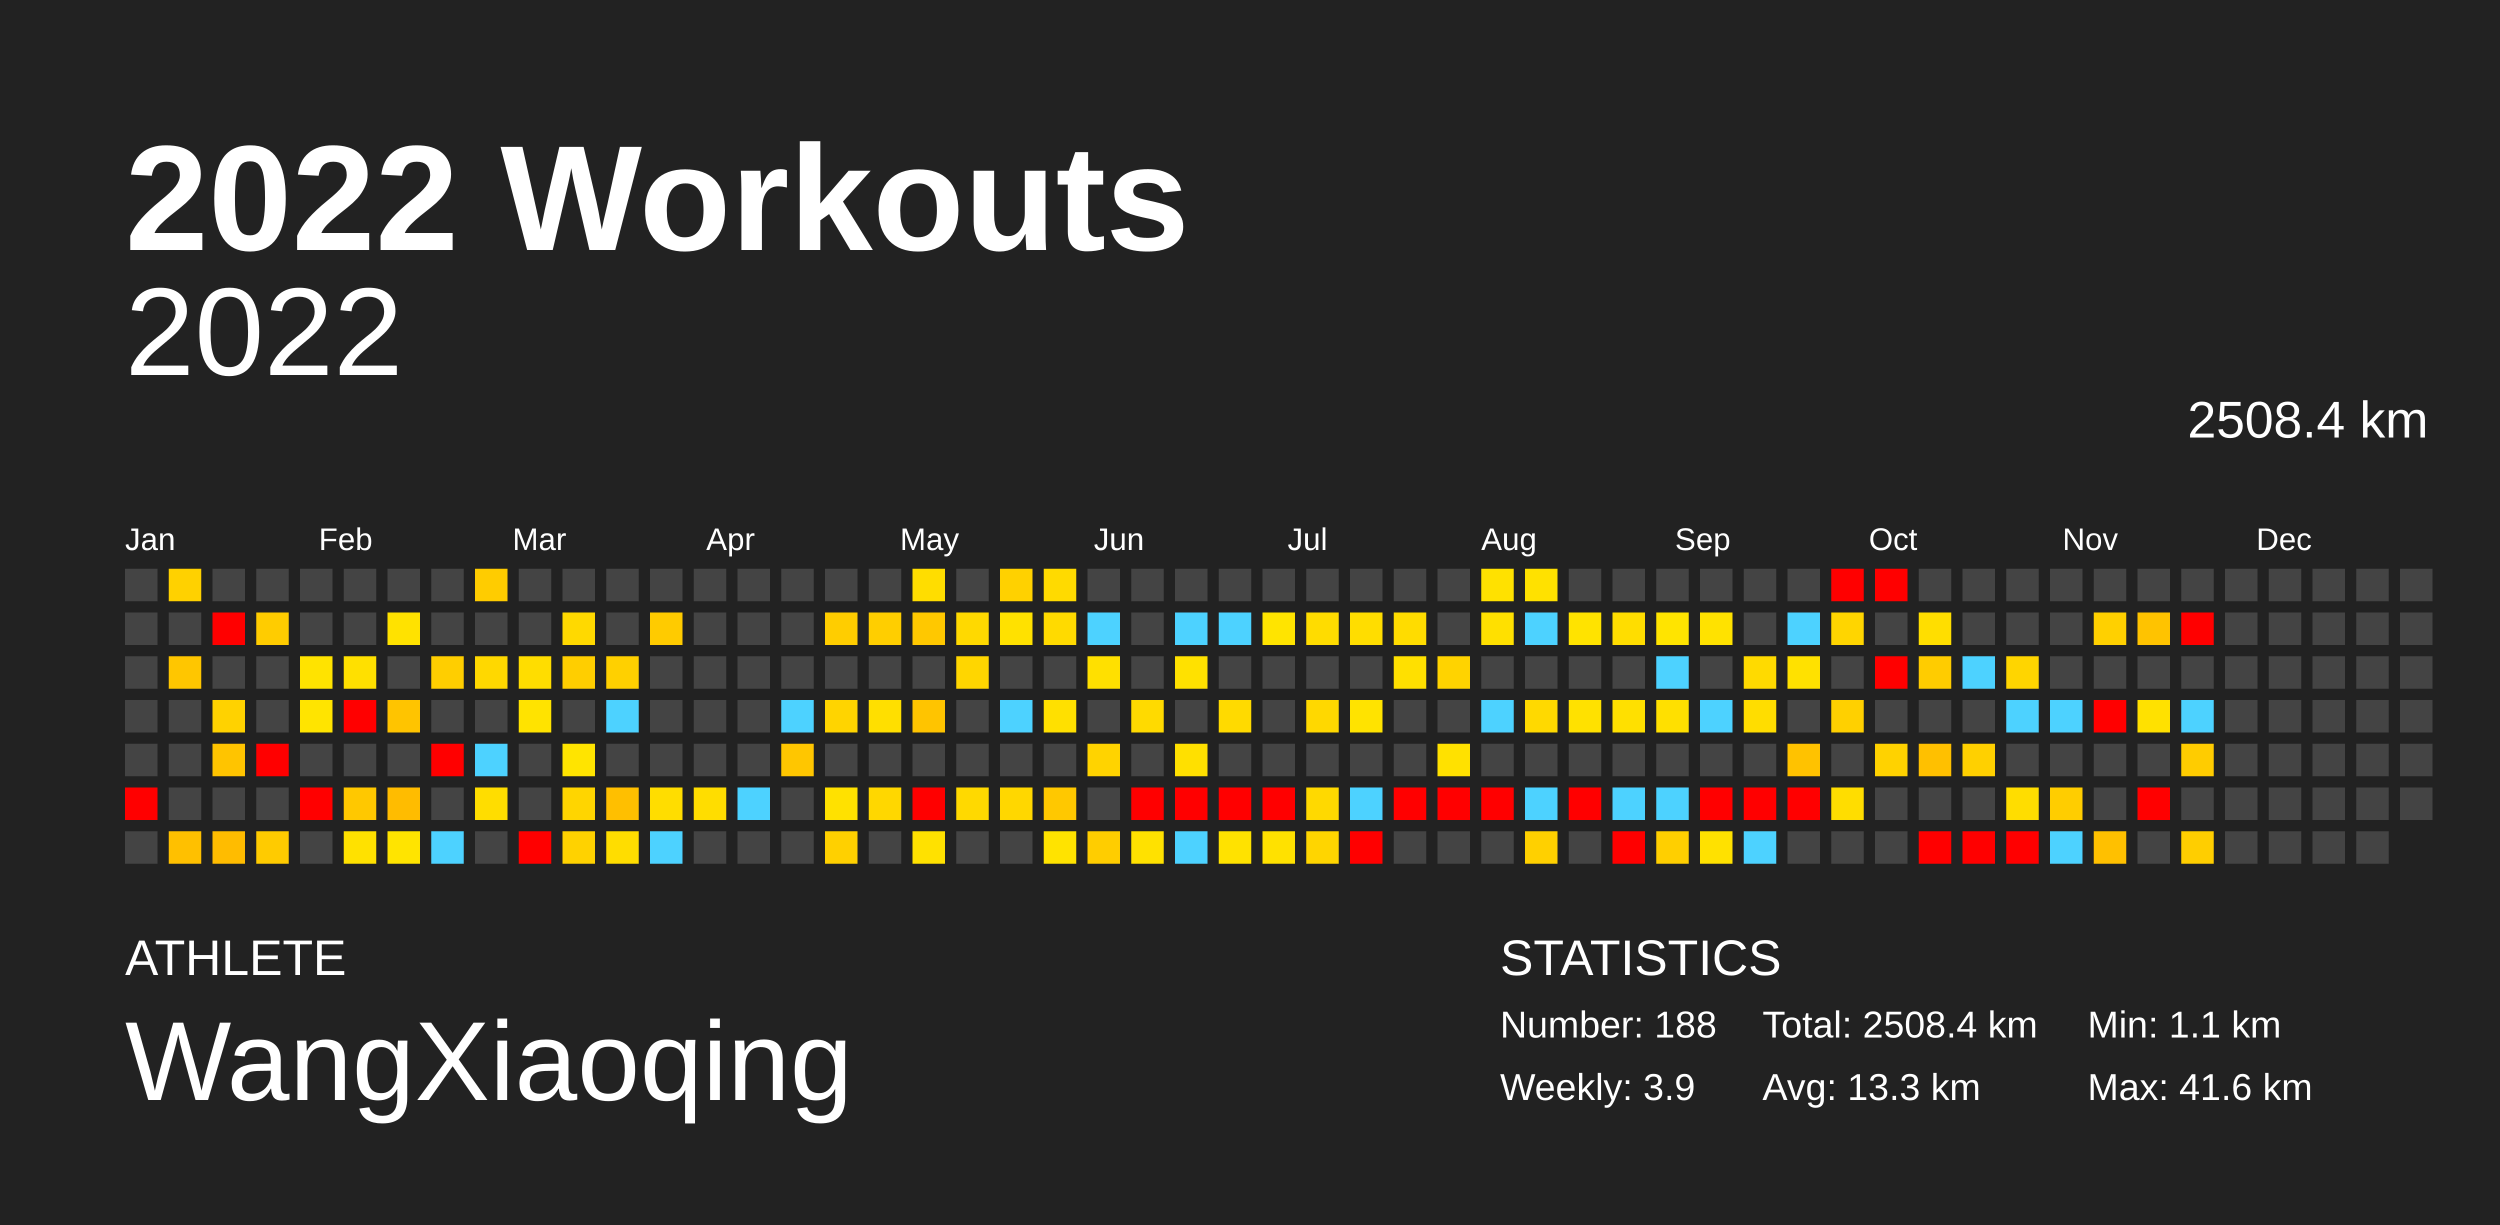
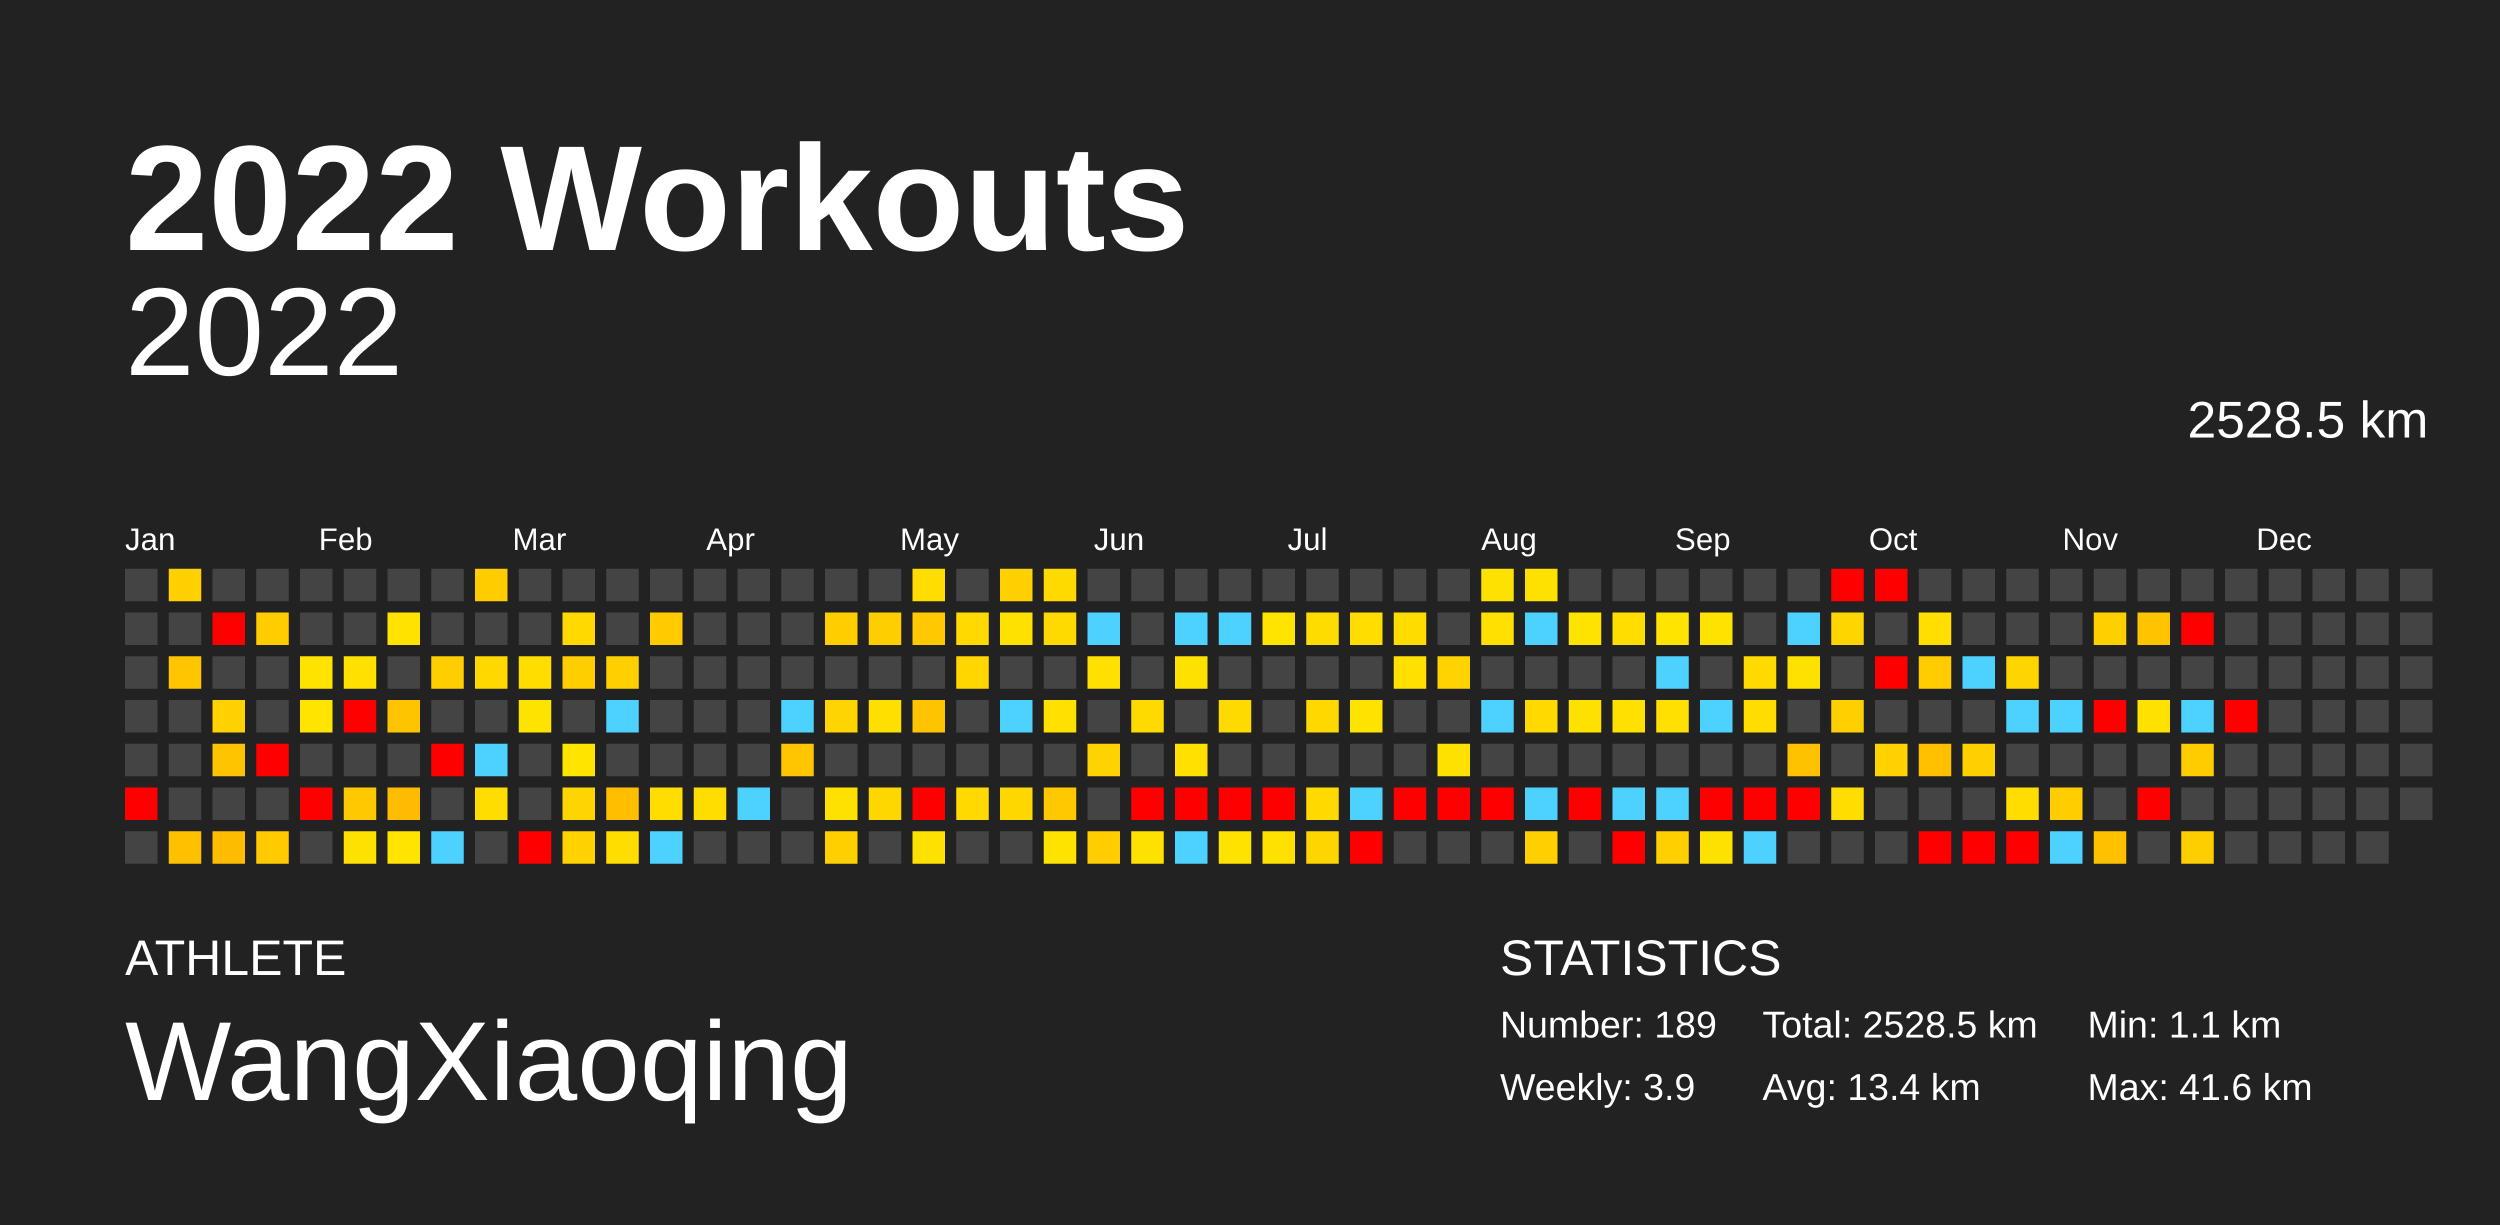
<svg xmlns="http://www.w3.org/2000/svg" baseProfile="full" height="98mm" version="1.1" viewBox="0,0,200,98" width="200mm">
  <defs />
  <rect fill="#222222" height="98" width="200" x="0" y="0" />
  <text fill="#FFFFFF" style="font-size:12px; font-family:Arial; font-weight:bold;" x="10" y="20">2022 Workouts</text>
  <text fill="#FFFFFF" style="font-size:4px; font-family:Arial" x="10" y="78">ATHLETE</text>
  <text fill="#FFFFFF" style="font-size:9px; font-family:Arial" x="10" y="88">WangXiaoqing</text>
  <text fill="#FFFFFF" style="font-size:4px; font-family:Arial" x="120" y="78">STATISTICS</text>
-   <text fill="#FFFFFF" style="font-size:3px; font-family:Arial" x="120" y="83">Number: 188</text>
+   <text fill="#FFFFFF" style="font-size:3px; font-family:Arial" x="120" y="83">Number: 189</text>
  <text fill="#FFFFFF" style="font-size:3px; font-family:Arial" x="120" y="88">Weekly: 3.9</text>
-   <text fill="#FFFFFF" style="font-size:3px; font-family:Arial" x="141" y="83">Total: 2508.4 km</text>
-   <text fill="#FFFFFF" style="font-size:3px; font-family:Arial" x="141" y="88">Avg: 13.3 km</text>
+   <text fill="#FFFFFF" style="font-size:3px; font-family:Arial" x="141" y="83">Total: 2528.5 km</text>
+   <text fill="#FFFFFF" style="font-size:3px; font-family:Arial" x="141" y="88">Avg: 13.4 km</text>
  <text fill="#FFFFFF" style="font-size:3px; font-family:Arial" x="167" y="83">Min: 1.1 km</text>
  <text fill="#FFFFFF" style="font-size:3px; font-family:Arial" x="167" y="88">Max: 41.6 km</text>
  <text alignment-baseline="hanging" fill="#FFFFFF" style="font-size:10.0px; font-family:Arial;" x="10" y="30">2022</text>
-   <text alignment-baseline="hanging" fill="#FFFFFF" style="font-size:4.125px; font-family:Arial;" x="175" y="35">2508.4 km</text>
+   <text alignment-baseline="hanging" fill="#FFFFFF" style="font-size:4.125px; font-family:Arial;" x="175" y="35">2528.5 km</text>
  <text fill="#FFFFFF" style="font-size:2.5px; font-family:Arial" x="10.0" y="44">Jan</text>
  <text fill="#FFFFFF" style="font-size:2.5px; font-family:Arial" x="25.5" y="44">Feb</text>
  <text fill="#FFFFFF" style="font-size:2.5px; font-family:Arial" x="41.0" y="44">Mar</text>
  <text fill="#FFFFFF" style="font-size:2.5px; font-family:Arial" x="56.5" y="44">Apr</text>
  <text fill="#FFFFFF" style="font-size:2.5px; font-family:Arial" x="72.0" y="44">May</text>
  <text fill="#FFFFFF" style="font-size:2.5px; font-family:Arial" x="87.5" y="44">Jun</text>
  <text fill="#FFFFFF" style="font-size:2.5px; font-family:Arial" x="103.0" y="44">Jul</text>
  <text fill="#FFFFFF" style="font-size:2.5px; font-family:Arial" x="118.5" y="44">Aug</text>
  <text fill="#FFFFFF" style="font-size:2.5px; font-family:Arial" x="134.0" y="44">Sep</text>
  <text fill="#FFFFFF" style="font-size:2.5px; font-family:Arial" x="149.5" y="44">Oct</text>
  <text fill="#FFFFFF" style="font-size:2.5px; font-family:Arial" x="165.0" y="44">Nov</text>
  <text fill="#FFFFFF" style="font-size:2.5px; font-family:Arial" x="180.5" y="44">Dec</text>
  <rect fill="#444444" height="2.6" width="2.6" x="10.0" y="45.5" />
  <rect fill="#444444" height="2.6" width="2.6" x="10.0" y="49.0" />
  <rect fill="#444444" height="2.6" width="2.6" x="10.0" y="52.5" />
  <rect fill="#444444" height="2.6" width="2.6" x="10.0" y="56.0" />
  <rect fill="#444444" height="2.6" width="2.6" x="10.0" y="59.5" />
  <rect fill="red" height="2.6" width="2.6" x="10.0" y="63.0" />
  <rect fill="#444444" height="2.6" width="2.6" x="10.0" y="66.5" />
  <rect fill="#ffd100" height="2.6" width="2.6" x="13.5" y="45.5" />
  <rect fill="#444444" height="2.6" width="2.6" x="13.5" y="49.0" />
  <rect fill="#ffc600" height="2.6" width="2.6" x="13.5" y="52.5" />
  <rect fill="#444444" height="2.6" width="2.6" x="13.5" y="56.0" />
  <rect fill="#444444" height="2.6" width="2.6" x="13.5" y="59.5" />
  <rect fill="#444444" height="2.6" width="2.6" x="13.5" y="63.0" />
  <rect fill="#ffc000" height="2.6" width="2.6" x="13.5" y="66.5" />
  <rect fill="#444444" height="2.6" width="2.6" x="17.0" y="45.5" />
  <rect fill="red" height="2.6" width="2.6" x="17.0" y="49.0" />
  <rect fill="#444444" height="2.6" width="2.6" x="17.0" y="52.5" />
  <rect fill="#ffd200" height="2.6" width="2.6" x="17.0" y="56.0" />
  <rect fill="#ffc400" height="2.6" width="2.6" x="17.0" y="59.5" />
  <rect fill="#444444" height="2.6" width="2.6" x="17.0" y="63.0" />
  <rect fill="#ffbc00" height="2.6" width="2.6" x="17.0" y="66.5" />
  <rect fill="#444444" height="2.6" width="2.6" x="20.5" y="45.5" />
  <rect fill="#ffcc00" height="2.6" width="2.6" x="20.5" y="49.0" />
  <rect fill="#444444" height="2.6" width="2.6" x="20.5" y="52.5" />
  <rect fill="#444444" height="2.6" width="2.6" x="20.5" y="56.0" />
  <rect fill="red" height="2.6" width="2.6" x="20.5" y="59.5" />
  <rect fill="#444444" height="2.6" width="2.6" x="20.5" y="63.0" />
  <rect fill="#ffcb00" height="2.6" width="2.6" x="20.5" y="66.5" />
  <rect fill="#444444" height="2.6" width="2.6" x="24.0" y="45.5" />
  <rect fill="#444444" height="2.6" width="2.6" x="24.0" y="49.0" />
  <rect fill="#ffe300" height="2.6" width="2.6" x="24.0" y="52.5" />
  <rect fill="#ffe400" height="2.6" width="2.6" x="24.0" y="56.0" />
  <rect fill="#444444" height="2.6" width="2.6" x="24.0" y="59.5" />
  <rect fill="red" height="2.6" width="2.6" x="24.0" y="63.0" />
  <rect fill="#444444" height="2.6" width="2.6" x="24.0" y="66.5" />
  <rect fill="#444444" height="2.6" width="2.6" x="27.5" y="45.5" />
  <rect fill="#444444" height="2.6" width="2.6" x="27.5" y="49.0" />
  <rect fill="#ffe000" height="2.6" width="2.6" x="27.5" y="52.5" />
  <rect fill="red" height="2.6" width="2.6" x="27.5" y="56.0" />
  <rect fill="#444444" height="2.6" width="2.6" x="27.5" y="59.5" />
  <rect fill="#ffc800" height="2.6" width="2.6" x="27.5" y="63.0" />
  <rect fill="#ffe100" height="2.6" width="2.6" x="27.5" y="66.5" />
  <rect fill="#444444" height="2.6" width="2.6" x="31.0" y="45.5" />
  <rect fill="#ffe200" height="2.6" width="2.6" x="31.0" y="49.0" />
  <rect fill="#444444" height="2.6" width="2.6" x="31.0" y="52.5" />
  <rect fill="#ffc400" height="2.6" width="2.6" x="31.0" y="56.0" />
  <rect fill="#444444" height="2.6" width="2.6" x="31.0" y="59.5" />
  <rect fill="#ffbc00" height="2.6" width="2.6" x="31.0" y="63.0" />
  <rect fill="#ffe400" height="2.6" width="2.6" x="31.0" y="66.5" />
  <rect fill="#444444" height="2.6" width="2.6" x="34.5" y="45.5" />
  <rect fill="#444444" height="2.6" width="2.6" x="34.5" y="49.0" />
  <rect fill="#ffce00" height="2.6" width="2.6" x="34.5" y="52.5" />
  <rect fill="#444444" height="2.6" width="2.6" x="34.5" y="56.0" />
  <rect fill="red" height="2.6" width="2.6" x="34.5" y="59.5" />
  <rect fill="#444444" height="2.6" width="2.6" x="34.5" y="63.0" />
  <rect fill="#4dd2ff" height="2.6" width="2.6" x="34.5" y="66.5" />
  <rect fill="#ffcc00" height="2.6" width="2.6" x="38.0" y="45.5" />
  <rect fill="#444444" height="2.6" width="2.6" x="38.0" y="49.0" />
  <rect fill="#ffd800" height="2.6" width="2.6" x="38.0" y="52.5" />
  <rect fill="#444444" height="2.6" width="2.6" x="38.0" y="56.0" />
  <rect fill="#4dd2ff" height="2.6" width="2.6" x="38.0" y="59.5" />
  <rect fill="#ffdd00" height="2.6" width="2.6" x="38.0" y="63.0" />
  <rect fill="#444444" height="2.6" width="2.6" x="38.0" y="66.5" />
  <rect fill="#444444" height="2.6" width="2.6" x="41.5" y="45.5" />
  <rect fill="#444444" height="2.6" width="2.6" x="41.5" y="49.0" />
  <rect fill="#ffdd00" height="2.6" width="2.6" x="41.5" y="52.5" />
  <rect fill="#ffe300" height="2.6" width="2.6" x="41.5" y="56.0" />
  <rect fill="#444444" height="2.6" width="2.6" x="41.5" y="59.5" />
  <rect fill="#444444" height="2.6" width="2.6" x="41.5" y="63.0" />
  <rect fill="red" height="2.6" width="2.6" x="41.5" y="66.5" />
  <rect fill="#444444" height="2.6" width="2.6" x="45.0" y="45.5" />
  <rect fill="#ffd900" height="2.6" width="2.6" x="45.0" y="49.0" />
  <rect fill="#ffce00" height="2.6" width="2.6" x="45.0" y="52.5" />
  <rect fill="#444444" height="2.6" width="2.6" x="45.0" y="56.0" />
  <rect fill="#ffe400" height="2.6" width="2.6" x="45.0" y="59.5" />
  <rect fill="#ffd500" height="2.6" width="2.6" x="45.0" y="63.0" />
  <rect fill="#ffd200" height="2.6" width="2.6" x="45.0" y="66.5" />
  <rect fill="#444444" height="2.6" width="2.6" x="48.5" y="45.5" />
  <rect fill="#444444" height="2.6" width="2.6" x="48.5" y="49.0" />
  <rect fill="#ffd000" height="2.6" width="2.6" x="48.5" y="52.5" />
  <rect fill="#4dd2ff" height="2.6" width="2.6" x="48.5" y="56.0" />
  <rect fill="#444444" height="2.6" width="2.6" x="48.5" y="59.5" />
  <rect fill="#ffbf00" height="2.6" width="2.6" x="48.5" y="63.0" />
  <rect fill="#ffdd00" height="2.6" width="2.6" x="48.5" y="66.5" />
  <rect fill="#444444" height="2.6" width="2.6" x="52.0" y="45.5" />
  <rect fill="#ffcb00" height="2.6" width="2.6" x="52.0" y="49.0" />
  <rect fill="#444444" height="2.6" width="2.6" x="52.0" y="52.5" />
  <rect fill="#444444" height="2.6" width="2.6" x="52.0" y="56.0" />
  <rect fill="#444444" height="2.6" width="2.6" x="52.0" y="59.5" />
  <rect fill="#ffdd00" height="2.6" width="2.6" x="52.0" y="63.0" />
  <rect fill="#4dd2ff" height="2.6" width="2.6" x="52.0" y="66.5" />
  <rect fill="#444444" height="2.6" width="2.6" x="55.5" y="45.5" />
  <rect fill="#444444" height="2.6" width="2.6" x="55.5" y="49.0" />
  <rect fill="#444444" height="2.6" width="2.6" x="55.5" y="52.5" />
  <rect fill="#444444" height="2.6" width="2.6" x="55.5" y="56.0" />
  <rect fill="#444444" height="2.6" width="2.6" x="55.5" y="59.5" />
  <rect fill="#ffdd00" height="2.6" width="2.6" x="55.5" y="63.0" />
  <rect fill="#444444" height="2.6" width="2.6" x="55.5" y="66.5" />
  <rect fill="#444444" height="2.6" width="2.6" x="59.0" y="45.5" />
  <rect fill="#444444" height="2.6" width="2.6" x="59.0" y="49.0" />
  <rect fill="#444444" height="2.6" width="2.6" x="59.0" y="52.5" />
  <rect fill="#444444" height="2.6" width="2.6" x="59.0" y="56.0" />
  <rect fill="#444444" height="2.6" width="2.6" x="59.0" y="59.5" />
  <rect fill="#4dd2ff" height="2.6" width="2.6" x="59.0" y="63.0" />
  <rect fill="#444444" height="2.6" width="2.6" x="59.0" y="66.5" />
  <rect fill="#444444" height="2.6" width="2.6" x="62.5" y="45.5" />
  <rect fill="#444444" height="2.6" width="2.6" x="62.5" y="49.0" />
  <rect fill="#444444" height="2.6" width="2.6" x="62.5" y="52.5" />
  <rect fill="#4dd2ff" height="2.6" width="2.6" x="62.5" y="56.0" />
  <rect fill="#ffc600" height="2.6" width="2.6" x="62.5" y="59.5" />
  <rect fill="#444444" height="2.6" width="2.6" x="62.5" y="63.0" />
  <rect fill="#444444" height="2.6" width="2.6" x="62.5" y="66.5" />
  <rect fill="#444444" height="2.6" width="2.6" x="66.0" y="45.5" />
  <rect fill="#ffcd00" height="2.6" width="2.6" x="66.0" y="49.0" />
  <rect fill="#444444" height="2.6" width="2.6" x="66.0" y="52.5" />
  <rect fill="#ffd400" height="2.6" width="2.6" x="66.0" y="56.0" />
  <rect fill="#444444" height="2.6" width="2.6" x="66.0" y="59.5" />
  <rect fill="#ffe100" height="2.6" width="2.6" x="66.0" y="63.0" />
  <rect fill="#ffd000" height="2.6" width="2.6" x="66.0" y="66.5" />
  <rect fill="#444444" height="2.6" width="2.6" x="69.5" y="45.5" />
  <rect fill="#ffce00" height="2.6" width="2.6" x="69.5" y="49.0" />
  <rect fill="#444444" height="2.6" width="2.6" x="69.5" y="52.5" />
  <rect fill="#ffdf00" height="2.6" width="2.6" x="69.5" y="56.0" />
  <rect fill="#444444" height="2.6" width="2.6" x="69.5" y="59.5" />
  <rect fill="#ffd700" height="2.6" width="2.6" x="69.5" y="63.0" />
  <rect fill="#444444" height="2.6" width="2.6" x="69.5" y="66.5" />
  <rect fill="#ffdd00" height="2.6" width="2.6" x="73.0" y="45.5" />
  <rect fill="#ffc800" height="2.6" width="2.6" x="73.0" y="49.0" />
  <rect fill="#444444" height="2.6" width="2.6" x="73.0" y="52.5" />
  <rect fill="#ffc400" height="2.6" width="2.6" x="73.0" y="56.0" />
  <rect fill="#444444" height="2.6" width="2.6" x="73.0" y="59.5" />
  <rect fill="red" height="2.6" width="2.6" x="73.0" y="63.0" />
  <rect fill="#ffe100" height="2.6" width="2.6" x="73.0" y="66.5" />
  <rect fill="#444444" height="2.6" width="2.6" x="76.5" y="45.5" />
  <rect fill="#ffd900" height="2.6" width="2.6" x="76.5" y="49.0" />
  <rect fill="#ffd600" height="2.6" width="2.6" x="76.5" y="52.5" />
  <rect fill="#444444" height="2.6" width="2.6" x="76.5" y="56.0" />
  <rect fill="#444444" height="2.6" width="2.6" x="76.5" y="59.5" />
  <rect fill="#ffd900" height="2.6" width="2.6" x="76.5" y="63.0" />
  <rect fill="#444444" height="2.6" width="2.6" x="76.5" y="66.5" />
  <rect fill="#ffd100" height="2.6" width="2.6" x="80.0" y="45.5" />
  <rect fill="#ffe100" height="2.6" width="2.6" x="80.0" y="49.0" />
  <rect fill="#444444" height="2.6" width="2.6" x="80.0" y="52.5" />
  <rect fill="#4dd2ff" height="2.6" width="2.6" x="80.0" y="56.0" />
  <rect fill="#444444" height="2.6" width="2.6" x="80.0" y="59.5" />
  <rect fill="#ffd700" height="2.6" width="2.6" x="80.0" y="63.0" />
  <rect fill="#444444" height="2.6" width="2.6" x="80.0" y="66.5" />
  <rect fill="#ffda00" height="2.6" width="2.6" x="83.5" y="45.5" />
  <rect fill="#ffda00" height="2.6" width="2.6" x="83.5" y="49.0" />
  <rect fill="#444444" height="2.6" width="2.6" x="83.5" y="52.5" />
  <rect fill="#ffe000" height="2.6" width="2.6" x="83.5" y="56.0" />
  <rect fill="#444444" height="2.6" width="2.6" x="83.5" y="59.5" />
  <rect fill="#ffc800" height="2.6" width="2.6" x="83.5" y="63.0" />
  <rect fill="#ffe300" height="2.6" width="2.6" x="83.5" y="66.5" />
  <rect fill="#444444" height="2.6" width="2.6" x="87.0" y="45.5" />
  <rect fill="#4dd2ff" height="2.6" width="2.6" x="87.0" y="49.0" />
  <rect fill="#ffe000" height="2.6" width="2.6" x="87.0" y="52.5" />
  <rect fill="#444444" height="2.6" width="2.6" x="87.0" y="56.0" />
  <rect fill="#ffd300" height="2.6" width="2.6" x="87.0" y="59.5" />
  <rect fill="#444444" height="2.6" width="2.6" x="87.0" y="63.0" />
  <rect fill="#ffcd00" height="2.6" width="2.6" x="87.0" y="66.5" />
  <rect fill="#444444" height="2.6" width="2.6" x="90.5" y="45.5" />
  <rect fill="#444444" height="2.6" width="2.6" x="90.5" y="49.0" />
  <rect fill="#444444" height="2.6" width="2.6" x="90.5" y="52.5" />
  <rect fill="#ffda00" height="2.6" width="2.6" x="90.5" y="56.0" />
  <rect fill="#444444" height="2.6" width="2.6" x="90.5" y="59.5" />
  <rect fill="red" height="2.6" width="2.6" x="90.5" y="63.0" />
  <rect fill="#ffe100" height="2.6" width="2.6" x="90.5" y="66.5" />
  <rect fill="#444444" height="2.6" width="2.6" x="94.0" y="45.5" />
  <rect fill="#4dd2ff" height="2.6" width="2.6" x="94.0" y="49.0" />
  <rect fill="#ffe100" height="2.6" width="2.6" x="94.0" y="52.5" />
  <rect fill="#444444" height="2.6" width="2.6" x="94.0" y="56.0" />
  <rect fill="#ffe000" height="2.6" width="2.6" x="94.0" y="59.5" />
  <rect fill="red" height="2.6" width="2.6" x="94.0" y="63.0" />
  <rect fill="#4dd2ff" height="2.6" width="2.6" x="94.0" y="66.5" />
  <rect fill="#444444" height="2.6" width="2.6" x="97.5" y="45.5" />
  <rect fill="#4dd2ff" height="2.6" width="2.6" x="97.5" y="49.0" />
  <rect fill="#444444" height="2.6" width="2.6" x="97.5" y="52.5" />
  <rect fill="#ffda00" height="2.6" width="2.6" x="97.5" y="56.0" />
  <rect fill="#444444" height="2.6" width="2.6" x="97.5" y="59.5" />
  <rect fill="red" height="2.6" width="2.6" x="97.5" y="63.0" />
  <rect fill="#ffe200" height="2.6" width="2.6" x="97.5" y="66.5" />
  <rect fill="#444444" height="2.6" width="2.6" x="101.0" y="45.5" />
  <rect fill="#ffe400" height="2.6" width="2.6" x="101.0" y="49.0" />
  <rect fill="#444444" height="2.6" width="2.6" x="101.0" y="52.5" />
  <rect fill="#444444" height="2.6" width="2.6" x="101.0" y="56.0" />
  <rect fill="#444444" height="2.6" width="2.6" x="101.0" y="59.5" />
  <rect fill="red" height="2.6" width="2.6" x="101.0" y="63.0" />
  <rect fill="#ffe100" height="2.6" width="2.6" x="101.0" y="66.5" />
  <rect fill="#444444" height="2.6" width="2.6" x="104.5" y="45.5" />
  <rect fill="#ffdc00" height="2.6" width="2.6" x="104.5" y="49.0" />
  <rect fill="#444444" height="2.6" width="2.6" x="104.5" y="52.5" />
  <rect fill="#ffd800" height="2.6" width="2.6" x="104.5" y="56.0" />
  <rect fill="#444444" height="2.6" width="2.6" x="104.5" y="59.5" />
  <rect fill="#ffd900" height="2.6" width="2.6" x="104.5" y="63.0" />
  <rect fill="#ffd500" height="2.6" width="2.6" x="104.5" y="66.5" />
  <rect fill="#444444" height="2.6" width="2.6" x="108.0" y="45.5" />
  <rect fill="#ffdd00" height="2.6" width="2.6" x="108.0" y="49.0" />
  <rect fill="#444444" height="2.6" width="2.6" x="108.0" y="52.5" />
  <rect fill="#ffe300" height="2.6" width="2.6" x="108.0" y="56.0" />
  <rect fill="#444444" height="2.6" width="2.6" x="108.0" y="59.5" />
  <rect fill="#4dd2ff" height="2.6" width="2.6" x="108.0" y="63.0" />
  <rect fill="red" height="2.6" width="2.6" x="108.0" y="66.5" />
  <rect fill="#444444" height="2.6" width="2.6" x="111.5" y="45.5" />
  <rect fill="#ffdc00" height="2.6" width="2.6" x="111.5" y="49.0" />
  <rect fill="#ffe000" height="2.6" width="2.6" x="111.5" y="52.5" />
  <rect fill="#444444" height="2.6" width="2.6" x="111.5" y="56.0" />
  <rect fill="#444444" height="2.6" width="2.6" x="111.5" y="59.5" />
  <rect fill="red" height="2.6" width="2.6" x="111.5" y="63.0" />
  <rect fill="#444444" height="2.6" width="2.6" x="111.5" y="66.5" />
  <rect fill="#444444" height="2.6" width="2.6" x="115.0" y="45.5" />
  <rect fill="#444444" height="2.6" width="2.6" x="115.0" y="49.0" />
  <rect fill="#ffd300" height="2.6" width="2.6" x="115.0" y="52.5" />
  <rect fill="#444444" height="2.6" width="2.6" x="115.0" y="56.0" />
  <rect fill="#ffe100" height="2.6" width="2.6" x="115.0" y="59.5" />
  <rect fill="red" height="2.6" width="2.6" x="115.0" y="63.0" />
  <rect fill="#444444" height="2.6" width="2.6" x="115.0" y="66.5" />
  <rect fill="#ffe100" height="2.6" width="2.6" x="118.5" y="45.5" />
  <rect fill="#ffe000" height="2.6" width="2.6" x="118.5" y="49.0" />
  <rect fill="#444444" height="2.6" width="2.6" x="118.5" y="52.5" />
  <rect fill="#4dd2ff" height="2.6" width="2.6" x="118.5" y="56.0" />
  <rect fill="#444444" height="2.6" width="2.6" x="118.5" y="59.5" />
  <rect fill="red" height="2.6" width="2.6" x="118.5" y="63.0" />
  <rect fill="#444444" height="2.6" width="2.6" x="118.5" y="66.5" />
  <rect fill="#ffe100" height="2.6" width="2.6" x="122.0" y="45.5" />
  <rect fill="#4dd2ff" height="2.6" width="2.6" x="122.0" y="49.0" />
  <rect fill="#444444" height="2.6" width="2.6" x="122.0" y="52.5" />
  <rect fill="#ffd900" height="2.6" width="2.6" x="122.0" y="56.0" />
  <rect fill="#444444" height="2.6" width="2.6" x="122.0" y="59.5" />
  <rect fill="#4dd2ff" height="2.6" width="2.6" x="122.0" y="63.0" />
  <rect fill="#ffd000" height="2.6" width="2.6" x="122.0" y="66.5" />
  <rect fill="#444444" height="2.6" width="2.6" x="125.5" y="45.5" />
  <rect fill="#ffe300" height="2.6" width="2.6" x="125.5" y="49.0" />
  <rect fill="#444444" height="2.6" width="2.6" x="125.5" y="52.5" />
  <rect fill="#ffe100" height="2.6" width="2.6" x="125.5" y="56.0" />
  <rect fill="#444444" height="2.6" width="2.6" x="125.5" y="59.5" />
  <rect fill="red" height="2.6" width="2.6" x="125.5" y="63.0" />
  <rect fill="#444444" height="2.6" width="2.6" x="125.5" y="66.5" />
  <rect fill="#444444" height="2.6" width="2.6" x="129.0" y="45.5" />
  <rect fill="#ffdd00" height="2.6" width="2.6" x="129.0" y="49.0" />
  <rect fill="#444444" height="2.6" width="2.6" x="129.0" y="52.5" />
  <rect fill="#ffe000" height="2.6" width="2.6" x="129.0" y="56.0" />
  <rect fill="#444444" height="2.6" width="2.6" x="129.0" y="59.5" />
  <rect fill="#4dd2ff" height="2.6" width="2.6" x="129.0" y="63.0" />
  <rect fill="red" height="2.6" width="2.6" x="129.0" y="66.5" />
  <rect fill="#444444" height="2.6" width="2.6" x="132.5" y="45.5" />
  <rect fill="#ffe400" height="2.6" width="2.6" x="132.5" y="49.0" />
  <rect fill="#4dd2ff" height="2.6" width="2.6" x="132.5" y="52.5" />
  <rect fill="#ffe000" height="2.6" width="2.6" x="132.5" y="56.0" />
  <rect fill="#444444" height="2.6" width="2.6" x="132.5" y="59.5" />
  <rect fill="#4dd2ff" height="2.6" width="2.6" x="132.5" y="63.0" />
  <rect fill="#ffcf00" height="2.6" width="2.6" x="132.5" y="66.5" />
  <rect fill="#444444" height="2.6" width="2.6" x="136.0" y="45.5" />
  <rect fill="#ffe200" height="2.6" width="2.6" x="136.0" y="49.0" />
  <rect fill="#444444" height="2.6" width="2.6" x="136.0" y="52.5" />
  <rect fill="#4dd2ff" height="2.6" width="2.6" x="136.0" y="56.0" />
  <rect fill="#444444" height="2.6" width="2.6" x="136.0" y="59.5" />
  <rect fill="red" height="2.6" width="2.6" x="136.0" y="63.0" />
  <rect fill="#ffe100" height="2.6" width="2.6" x="136.0" y="66.5" />
  <rect fill="#444444" height="2.6" width="2.6" x="139.5" y="45.5" />
  <rect fill="#444444" height="2.6" width="2.6" x="139.5" y="49.0" />
  <rect fill="#ffda00" height="2.6" width="2.6" x="139.5" y="52.5" />
  <rect fill="#ffdd00" height="2.6" width="2.6" x="139.5" y="56.0" />
  <rect fill="#444444" height="2.6" width="2.6" x="139.5" y="59.5" />
  <rect fill="red" height="2.6" width="2.6" x="139.5" y="63.0" />
  <rect fill="#4dd2ff" height="2.6" width="2.6" x="139.5" y="66.5" />
  <rect fill="#444444" height="2.6" width="2.6" x="143.0" y="45.5" />
  <rect fill="#4dd2ff" height="2.6" width="2.6" x="143.0" y="49.0" />
  <rect fill="#ffe100" height="2.6" width="2.6" x="143.0" y="52.5" />
  <rect fill="#444444" height="2.6" width="2.6" x="143.0" y="56.0" />
  <rect fill="#ffc200" height="2.6" width="2.6" x="143.0" y="59.5" />
  <rect fill="red" height="2.6" width="2.6" x="143.0" y="63.0" />
  <rect fill="#444444" height="2.6" width="2.6" x="143.0" y="66.5" />
  <rect fill="red" height="2.6" width="2.6" x="146.5" y="45.5" />
  <rect fill="#ffd500" height="2.6" width="2.6" x="146.5" y="49.0" />
  <rect fill="#444444" height="2.6" width="2.6" x="146.5" y="52.5" />
  <rect fill="#ffd000" height="2.6" width="2.6" x="146.5" y="56.0" />
  <rect fill="#444444" height="2.6" width="2.6" x="146.5" y="59.5" />
  <rect fill="#ffdd00" height="2.6" width="2.6" x="146.5" y="63.0" />
  <rect fill="#444444" height="2.6" width="2.6" x="146.5" y="66.5" />
  <rect fill="red" height="2.6" width="2.6" x="150.0" y="45.5" />
  <rect fill="#444444" height="2.6" width="2.6" x="150.0" y="49.0" />
  <rect fill="red" height="2.6" width="2.6" x="150.0" y="52.5" />
  <rect fill="#444444" height="2.6" width="2.6" x="150.0" y="56.0" />
  <rect fill="#ffd200" height="2.6" width="2.6" x="150.0" y="59.5" />
  <rect fill="#444444" height="2.6" width="2.6" x="150.0" y="63.0" />
  <rect fill="#444444" height="2.6" width="2.6" x="150.0" y="66.5" />
  <rect fill="#444444" height="2.6" width="2.6" x="153.5" y="45.5" />
  <rect fill="#ffde00" height="2.6" width="2.6" x="153.5" y="49.0" />
  <rect fill="#ffcc00" height="2.6" width="2.6" x="153.5" y="52.5" />
  <rect fill="#444444" height="2.6" width="2.6" x="153.5" y="56.0" />
  <rect fill="#ffc000" height="2.6" width="2.6" x="153.5" y="59.5" />
  <rect fill="#444444" height="2.6" width="2.6" x="153.5" y="63.0" />
  <rect fill="red" height="2.6" width="2.6" x="153.5" y="66.5" />
  <rect fill="#444444" height="2.6" width="2.6" x="157.0" y="45.5" />
  <rect fill="#444444" height="2.6" width="2.6" x="157.0" y="49.0" />
  <rect fill="#4dd2ff" height="2.6" width="2.6" x="157.0" y="52.5" />
  <rect fill="#444444" height="2.6" width="2.6" x="157.0" y="56.0" />
  <rect fill="#ffd000" height="2.6" width="2.6" x="157.0" y="59.5" />
  <rect fill="#444444" height="2.6" width="2.6" x="157.0" y="63.0" />
  <rect fill="red" height="2.6" width="2.6" x="157.0" y="66.5" />
  <rect fill="#444444" height="2.6" width="2.6" x="160.5" y="45.5" />
  <rect fill="#444444" height="2.6" width="2.6" x="160.5" y="49.0" />
  <rect fill="#ffd500" height="2.6" width="2.6" x="160.5" y="52.5" />
  <rect fill="#4dd2ff" height="2.6" width="2.6" x="160.5" y="56.0" />
  <rect fill="#444444" height="2.6" width="2.6" x="160.5" y="59.5" />
  <rect fill="#ffdd00" height="2.6" width="2.6" x="160.5" y="63.0" />
  <rect fill="red" height="2.6" width="2.6" x="160.5" y="66.5" />
  <rect fill="#444444" height="2.6" width="2.6" x="164.0" y="45.5" />
  <rect fill="#444444" height="2.6" width="2.6" x="164.0" y="49.0" />
  <rect fill="#444444" height="2.6" width="2.6" x="164.0" y="52.5" />
  <rect fill="#4dd2ff" height="2.6" width="2.6" x="164.0" y="56.0" />
  <rect fill="#444444" height="2.6" width="2.6" x="164.0" y="59.5" />
  <rect fill="#ffcd00" height="2.6" width="2.6" x="164.0" y="63.0" />
  <rect fill="#4dd2ff" height="2.6" width="2.6" x="164.0" y="66.5" />
  <rect fill="#444444" height="2.6" width="2.6" x="167.5" y="45.5" />
  <rect fill="#ffd000" height="2.6" width="2.6" x="167.5" y="49.0" />
  <rect fill="#444444" height="2.6" width="2.6" x="167.5" y="52.5" />
  <rect fill="red" height="2.6" width="2.6" x="167.5" y="56.0" />
  <rect fill="#444444" height="2.6" width="2.6" x="167.5" y="59.5" />
  <rect fill="#444444" height="2.6" width="2.6" x="167.5" y="63.0" />
  <rect fill="#ffc000" height="2.6" width="2.6" x="167.5" y="66.5" />
  <rect fill="#444444" height="2.6" width="2.6" x="171.0" y="45.5" />
  <rect fill="#ffc300" height="2.6" width="2.6" x="171.0" y="49.0" />
  <rect fill="#444444" height="2.6" width="2.6" x="171.0" y="52.5" />
  <rect fill="#ffe100" height="2.6" width="2.6" x="171.0" y="56.0" />
  <rect fill="#444444" height="2.6" width="2.6" x="171.0" y="59.5" />
  <rect fill="red" height="2.6" width="2.6" x="171.0" y="63.0" />
  <rect fill="#444444" height="2.6" width="2.6" x="171.0" y="66.5" />
  <rect fill="#444444" height="2.6" width="2.6" x="174.5" y="45.5" />
  <rect fill="red" height="2.6" width="2.6" x="174.5" y="49.0" />
  <rect fill="#444444" height="2.6" width="2.6" x="174.5" y="52.5" />
  <rect fill="#4dd2ff" height="2.6" width="2.6" x="174.5" y="56.0" />
  <rect fill="#ffcc00" height="2.6" width="2.6" x="174.5" y="59.5" />
  <rect fill="#444444" height="2.6" width="2.6" x="174.5" y="63.0" />
  <rect fill="#ffce00" height="2.6" width="2.6" x="174.5" y="66.5" />
  <rect fill="#444444" height="2.6" width="2.6" x="178.0" y="45.5" />
  <rect fill="#444444" height="2.6" width="2.6" x="178.0" y="49.0" />
  <rect fill="#444444" height="2.6" width="2.6" x="178.0" y="52.5" />
-   <rect fill="#444444" height="2.6" width="2.6" x="178.0" y="56.0" />
+   <rect fill="red" height="2.6" width="2.6" x="178.0" y="56.0" />
  <rect fill="#444444" height="2.6" width="2.6" x="178.0" y="59.5" />
  <rect fill="#444444" height="2.6" width="2.6" x="178.0" y="63.0" />
  <rect fill="#444444" height="2.6" width="2.6" x="178.0" y="66.5" />
  <rect fill="#444444" height="2.6" width="2.6" x="181.5" y="45.5" />
  <rect fill="#444444" height="2.6" width="2.6" x="181.5" y="49.0" />
  <rect fill="#444444" height="2.6" width="2.6" x="181.5" y="52.5" />
  <rect fill="#444444" height="2.6" width="2.6" x="181.5" y="56.0" />
  <rect fill="#444444" height="2.6" width="2.6" x="181.5" y="59.5" />
  <rect fill="#444444" height="2.6" width="2.6" x="181.5" y="63.0" />
  <rect fill="#444444" height="2.6" width="2.6" x="181.5" y="66.5" />
  <rect fill="#444444" height="2.6" width="2.6" x="185.0" y="45.5" />
  <rect fill="#444444" height="2.6" width="2.6" x="185.0" y="49.0" />
  <rect fill="#444444" height="2.6" width="2.6" x="185.0" y="52.5" />
  <rect fill="#444444" height="2.6" width="2.6" x="185.0" y="56.0" />
  <rect fill="#444444" height="2.6" width="2.6" x="185.0" y="59.5" />
  <rect fill="#444444" height="2.6" width="2.6" x="185.0" y="63.0" />
  <rect fill="#444444" height="2.6" width="2.6" x="185.0" y="66.5" />
  <rect fill="#444444" height="2.6" width="2.6" x="188.5" y="45.5" />
  <rect fill="#444444" height="2.6" width="2.6" x="188.5" y="49.0" />
  <rect fill="#444444" height="2.6" width="2.6" x="188.5" y="52.5" />
  <rect fill="#444444" height="2.6" width="2.6" x="188.5" y="56.0" />
  <rect fill="#444444" height="2.6" width="2.6" x="188.5" y="59.5" />
  <rect fill="#444444" height="2.6" width="2.6" x="188.5" y="63.0" />
  <rect fill="#444444" height="2.6" width="2.6" x="188.5" y="66.5" />
  <rect fill="#444444" height="2.6" width="2.6" x="192.0" y="45.5" />
  <rect fill="#444444" height="2.6" width="2.6" x="192.0" y="49.0" />
  <rect fill="#444444" height="2.6" width="2.6" x="192.0" y="52.5" />
  <rect fill="#444444" height="2.6" width="2.6" x="192.0" y="56.0" />
  <rect fill="#444444" height="2.6" width="2.6" x="192.0" y="59.5" />
  <rect fill="#444444" height="2.6" width="2.6" x="192.0" y="63.0" />
</svg>
